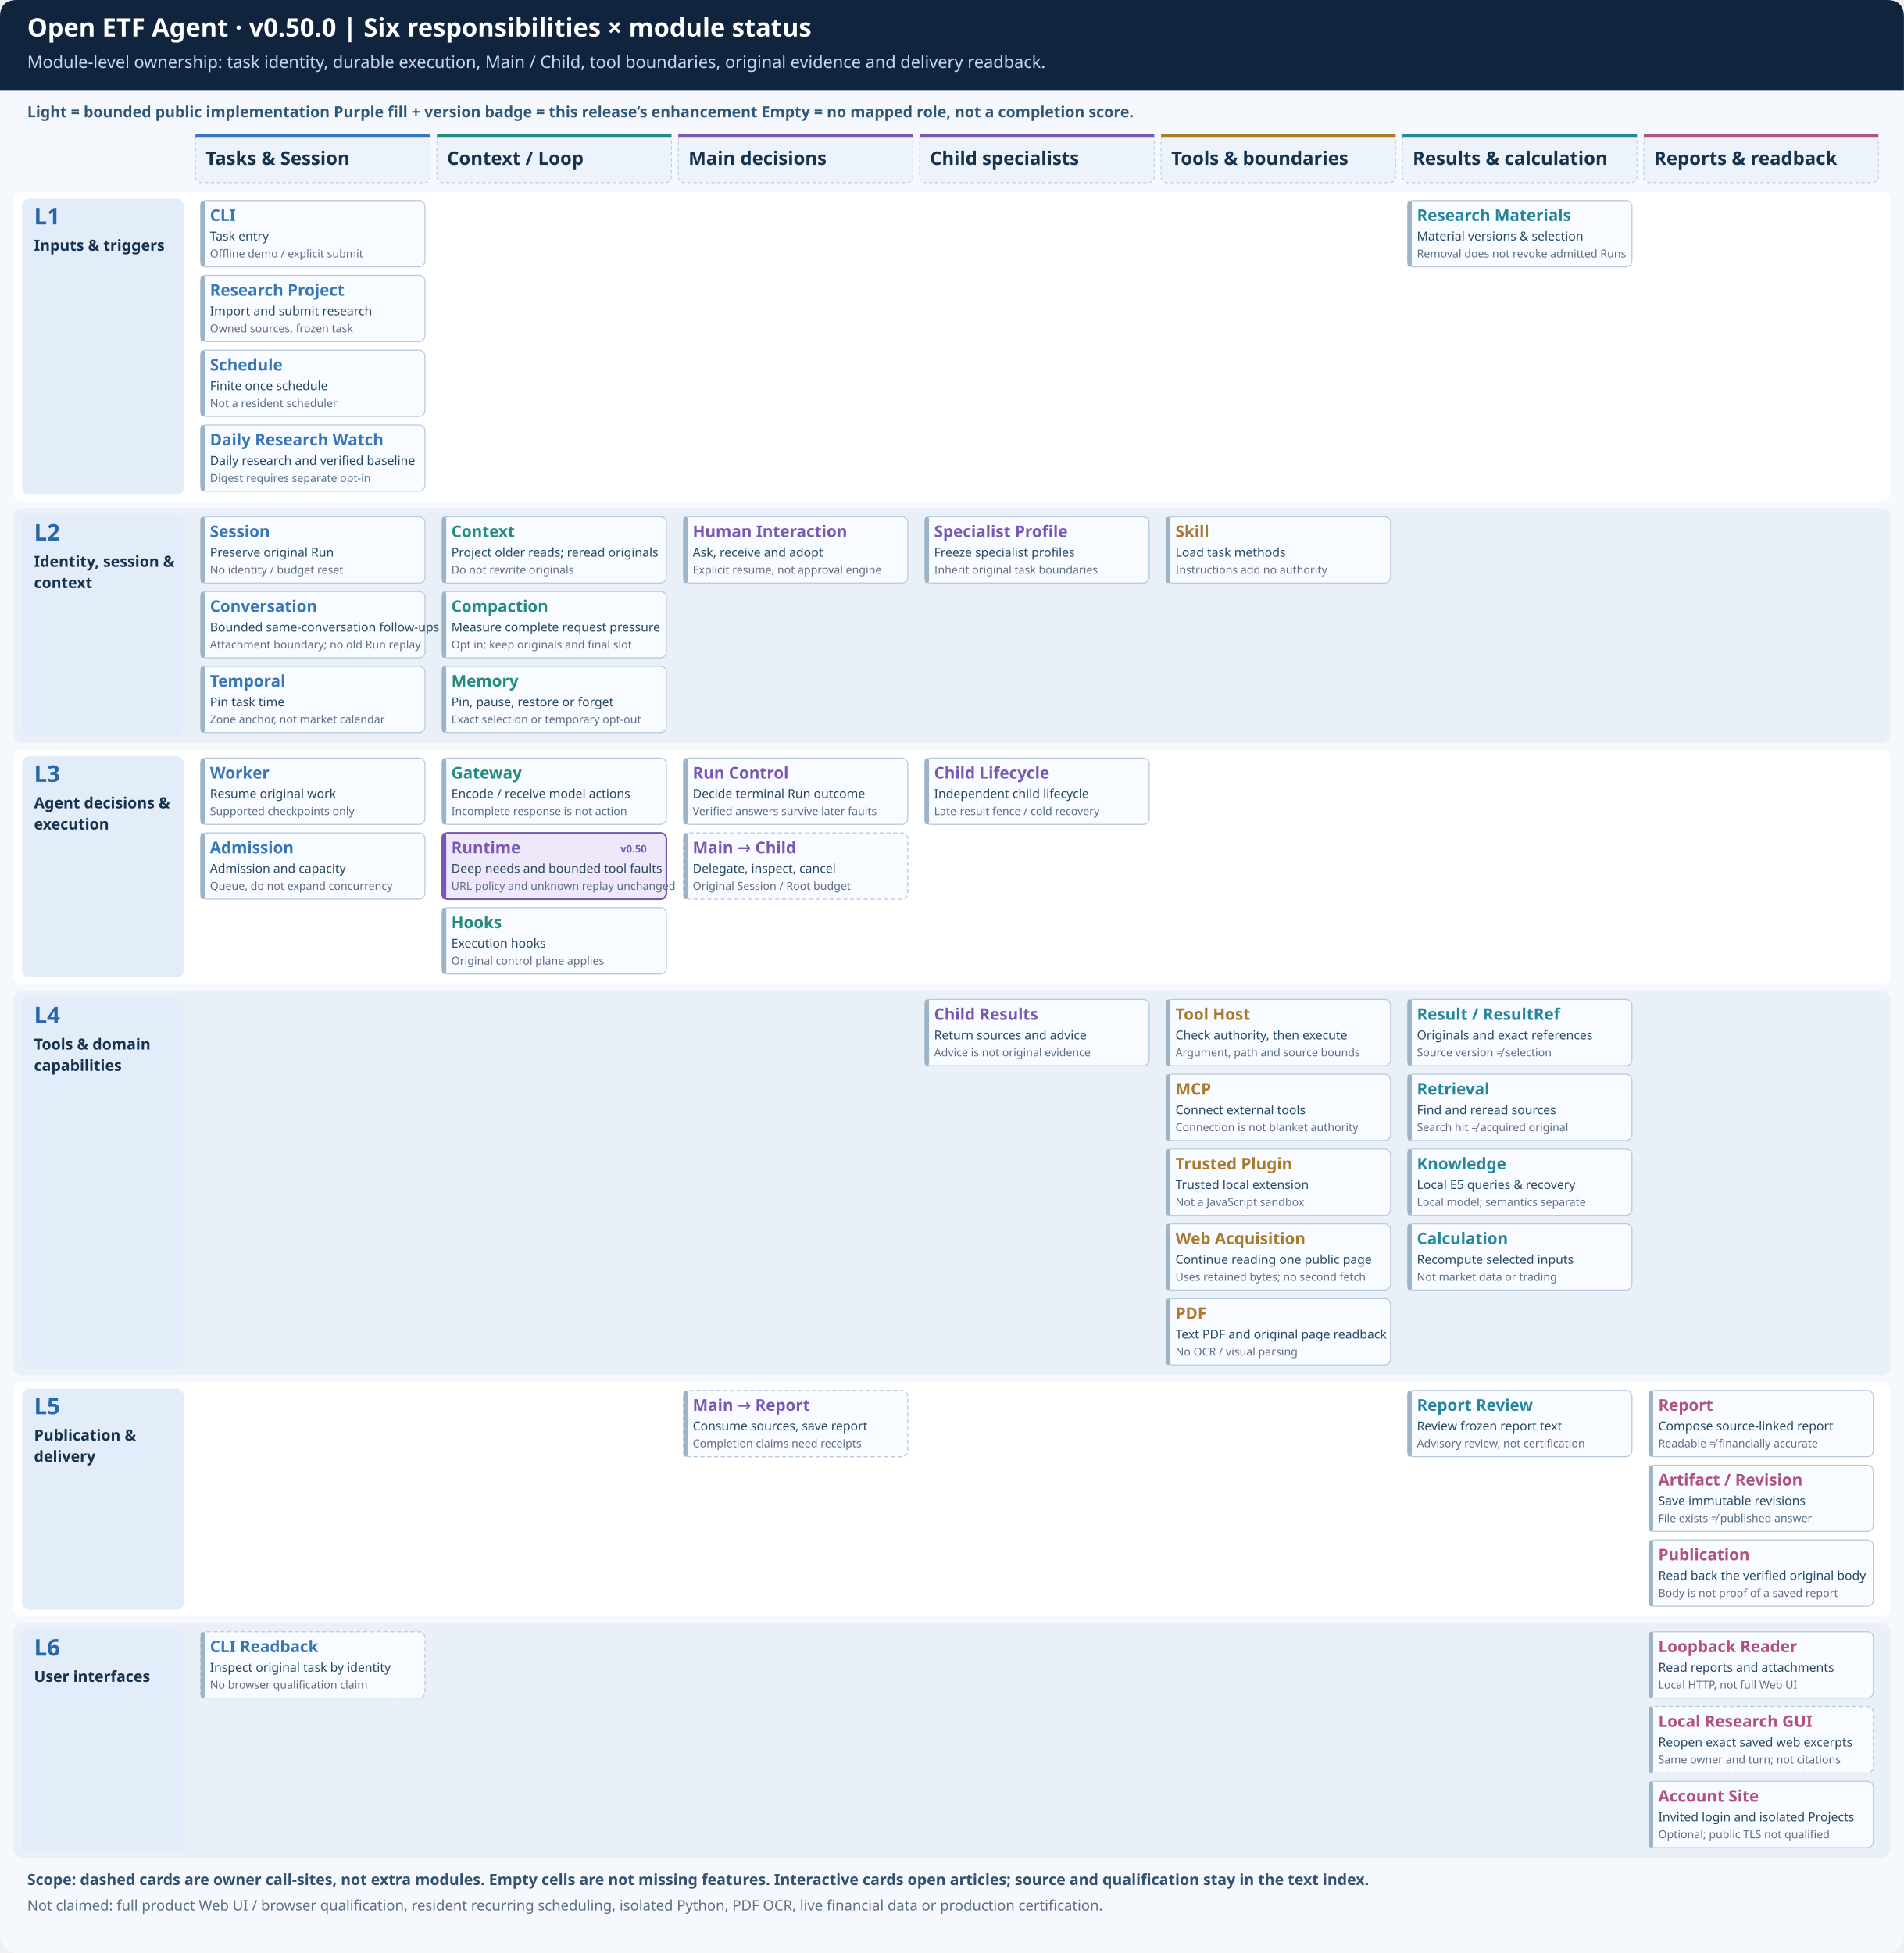
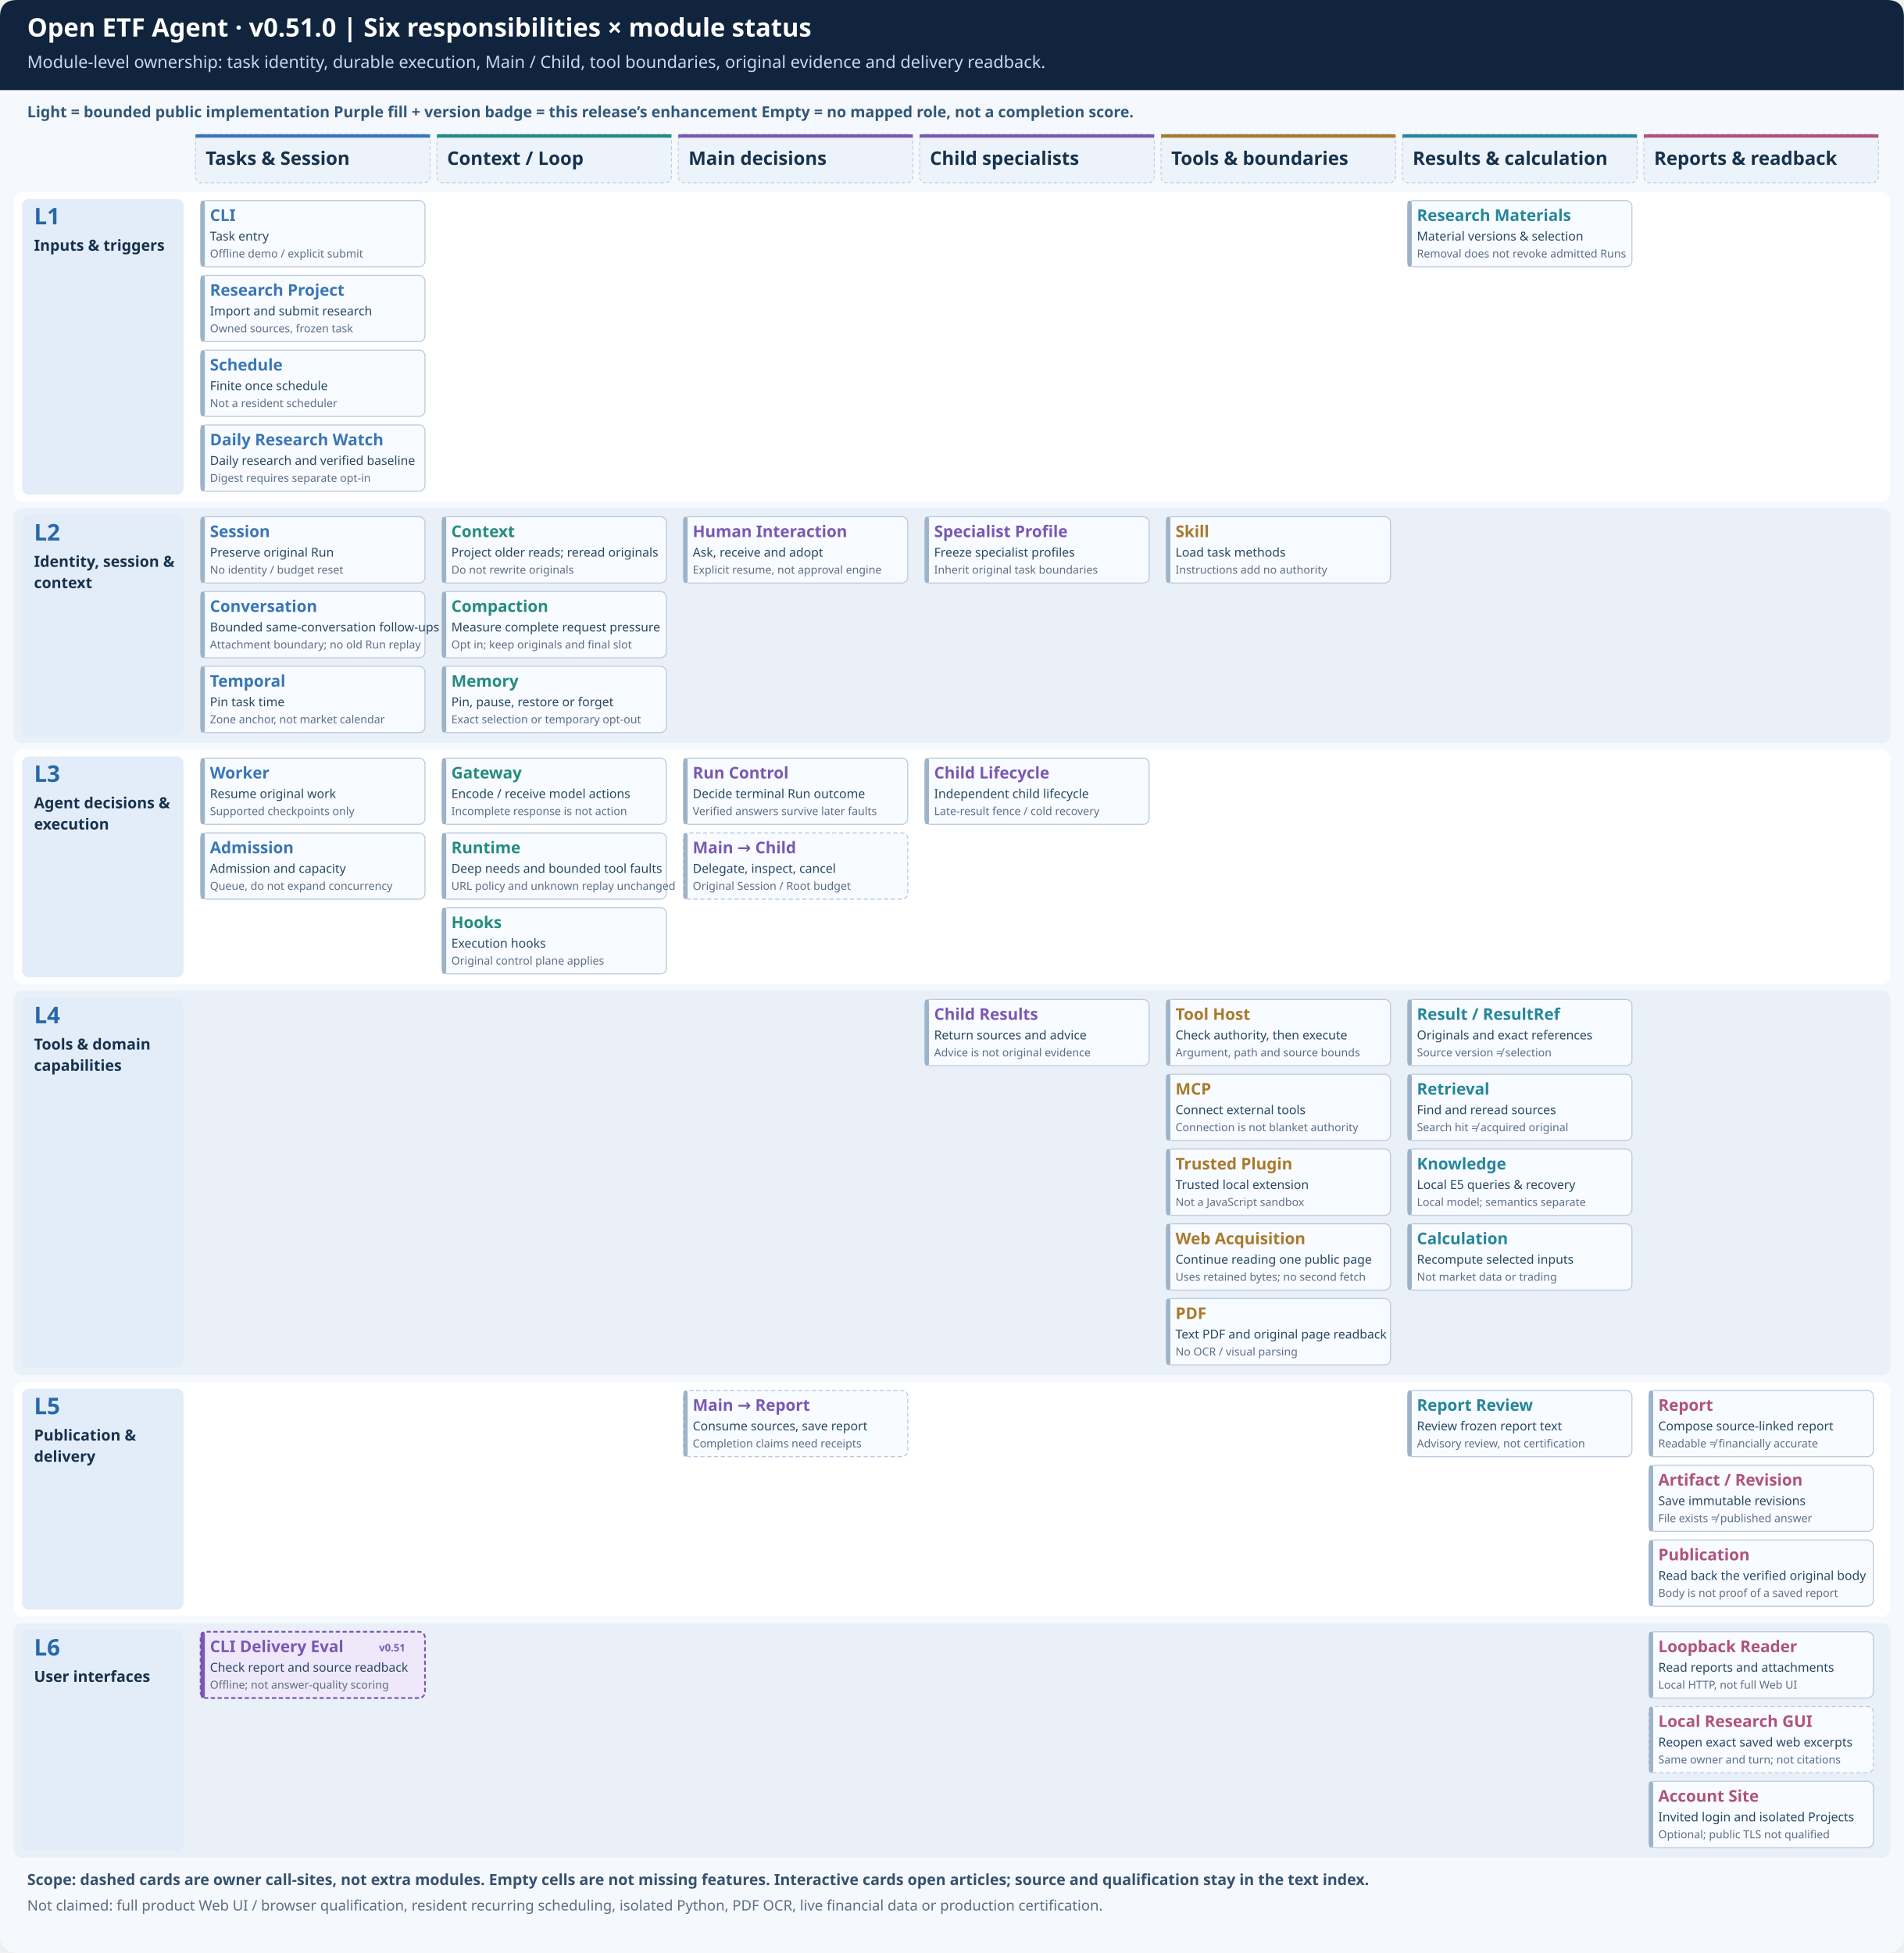
<svg xmlns="http://www.w3.org/2000/svg" width="2240" height="2298" viewBox="0 0 2240 2298" role="img" aria-labelledby="title desc">
  <rect width="2240" height="2298" rx="20" fill="#f5f8fc" />
  <path d="M20 0h2200q20 0 20 20v86H0V20Q0 0 20 0" fill="#10243e" />
  <g font-family="system-ui, sans-serif">
-     <text x="32" y="43" font-size="30" fill="#fff" font-weight="700">Open ETF Agent · v0.50.0 | Six responsibilities × module status</text>
+     <text x="32" y="43" font-size="30" fill="#fff" font-weight="700">Open ETF Agent · v0.51.0 | Six responsibilities × module status</text>
    <text x="32" y="80" font-size="20" fill="#c5d9ed" font-weight="400">Module-level ownership: task identity, durable execution, Main / Child, tool boundaries, original evidence and delivery readback.</text>
    <text x="32" y="138" font-size="18" fill="#315778" font-weight="600">Light = bounded public implementation   Purple fill + version badge = this release’s enhancement   Empty = no mapped role, not a completion score.</text>
    <rect x="230" y="158" width="276" height="57" rx="7" fill="#edf3fa" stroke="#b8cbe0" stroke-dasharray="4 3" />
    <rect x="230" y="158" width="276" height="4" fill="#3976b6" />
    <text x="242" y="194" font-size="22" fill="#17324d" font-weight="700">Tasks &amp; Session</text>
    <rect x="514" y="158" width="276" height="57" rx="7" fill="#edf3fa" stroke="#b8cbe0" stroke-dasharray="4 3" />
    <rect x="514" y="158" width="276" height="4" fill="#258b80" />
    <text x="526" y="194" font-size="22" fill="#17324d" font-weight="700">Context / Loop</text>
    <rect x="798" y="158" width="276" height="57" rx="7" fill="#edf3fa" stroke="#b8cbe0" stroke-dasharray="4 3" />
    <rect x="798" y="158" width="276" height="4" fill="#7958b3" />
    <text x="810" y="194" font-size="22" fill="#17324d" font-weight="700">Main decisions</text>
    <rect x="1082" y="158" width="276" height="57" rx="7" fill="#edf3fa" stroke="#b8cbe0" stroke-dasharray="4 3" />
    <rect x="1082" y="158" width="276" height="4" fill="#7958b3" />
    <text x="1094" y="194" font-size="22" fill="#17324d" font-weight="700">Child specialists</text>
    <rect x="1366" y="158" width="276" height="57" rx="7" fill="#edf3fa" stroke="#b8cbe0" stroke-dasharray="4 3" />
    <rect x="1366" y="158" width="276" height="4" fill="#a9792c" />
    <text x="1378" y="194" font-size="22" fill="#17324d" font-weight="700">Tools &amp; boundaries</text>
    <rect x="1650" y="158" width="276" height="57" rx="7" fill="#edf3fa" stroke="#b8cbe0" stroke-dasharray="4 3" />
    <rect x="1650" y="158" width="276" height="4" fill="#25869a" />
    <text x="1662" y="194" font-size="22" fill="#17324d" font-weight="700">Results &amp; calculation</text>
    <rect x="1934" y="158" width="276" height="57" rx="7" fill="#edf3fa" stroke="#b8cbe0" stroke-dasharray="4 3" />
    <rect x="1934" y="158" width="276" height="4" fill="#b05280" />
    <text x="1946" y="194" font-size="22" fill="#17324d" font-weight="700">Reports &amp; readback</text>
    <rect x="16" y="226" width="2208" height="364" rx="10" fill="#ffffff" />
    <rect x="26" y="234" width="190" height="348" rx="8" fill="#e3edf9" />
    <text x="40" y="264" font-size="27" fill="#2868a9" font-weight="700">L1</text>
    <text x="40" y="295" font-size="18" fill="#17324d" font-weight="700">Inputs &amp; triggers</text>
    <a href="https://hpoenixf.com/eff-agent-article/en/articles/agent-in-15-minutes" target="_blank" rel="noopener noreferrer">
      <rect x="236" y="236" width="264" height="78" rx="7" fill="#f8fbff" stroke="#b9cadb" stroke-width="1.2" />
      <rect x="236" y="236" width="5" height="78" rx="3" fill="#9db3c8" />
      <text x="247" y="260" font-size="19" fill="#3976b6" font-weight="700">CLI</text>
      <text x="247" y="283" font-size="14.5" fill="#284963" font-weight="500">Task entry</text>
      <text x="247" y="303" font-size="13" fill="#5c6f85" font-weight="400">Offline demo / explicit submit</text>
    </a>
    <a href="https://hpoenixf.com/eff-agent-article/en/articles/open-etf-agent-research-project-workshop" target="_blank" rel="noopener noreferrer">
      <rect x="236" y="324" width="264" height="78" rx="7" fill="#f8fbff" stroke="#b9cadb" stroke-width="1.2" />
      <rect x="236" y="324" width="5" height="78" rx="3" fill="#9db3c8" />
      <text x="247" y="348" font-size="19" fill="#3976b6" font-weight="700">Research Project</text>
      <text x="247" y="371" font-size="14.5" fill="#284963" font-weight="500">Import and submit research</text>
      <text x="247" y="391" font-size="13" fill="#5c6f85" font-weight="400">Owned sources, frozen task</text>
    </a>
    <a href="https://hpoenixf.com/eff-agent-article/en/articles/agent-autonomous-scheduled-research" target="_blank" rel="noopener noreferrer">
      <rect x="236" y="412" width="264" height="78" rx="7" fill="#f8fbff" stroke="#b9cadb" stroke-width="1.2" />
      <rect x="236" y="412" width="5" height="78" rx="3" fill="#9db3c8" />
      <text x="247" y="436" font-size="19" fill="#3976b6" font-weight="700">Schedule</text>
      <text x="247" y="459" font-size="14.5" fill="#284963" font-weight="500">Finite once schedule</text>
      <text x="247" y="479" font-size="13" fill="#5c6f85" font-weight="400">Not a resident scheduler</text>
    </a>
    <a href="https://hpoenixf.com/eff-agent-article/en/articles/agent-autonomous-scheduled-research" target="_blank" rel="noopener noreferrer">
      <rect x="236" y="500" width="264" height="78" rx="7" fill="#f8fbff" stroke="#b9cadb" stroke-width="1.2" />
      <rect x="236" y="500" width="5" height="78" rx="3" fill="#9db3c8" />
      <text x="247" y="524" font-size="19" fill="#3976b6" font-weight="700">Daily Research Watch</text>
      <text x="247" y="547" font-size="14.5" fill="#284963" font-weight="500">Daily research and verified baseline</text>
      <text x="247" y="567" font-size="13" fill="#5c6f85" font-weight="400">Digest requires separate opt-in</text>
    </a>
    <a href="https://hpoenixf.com/eff-agent-article/en/articles/agent-research-assets-identity-version-lifecycle" target="_blank" rel="noopener noreferrer">
      <rect x="1656" y="236" width="264" height="78" rx="7" fill="#f8fbff" stroke="#b9cadb" stroke-width="1.2" />
      <rect x="1656" y="236" width="5" height="78" rx="3" fill="#9db3c8" />
      <text x="1667" y="260" font-size="19" fill="#25869a" font-weight="700">Research Materials</text>
      <text x="1667" y="283" font-size="14.5" fill="#284963" font-weight="500">Material versions &amp; selection</text>
      <text x="1667" y="303" font-size="13" fill="#5c6f85" font-weight="400">Removal does not revoke admitted Runs</text>
    </a>
    <rect x="16" y="598" width="2208" height="276" rx="10" fill="#eaf0f8" />
    <rect x="26" y="606" width="190" height="260" rx="8" fill="#e3edf9" />
    <text x="40" y="636" font-size="27" fill="#2868a9" font-weight="700">L2</text>
    <text x="40" y="667" font-size="18" fill="#17324d" font-weight="700">Identity, session &amp;</text>
    <text x="40" y="692" font-size="18" fill="#17324d" font-weight="700">context</text>
    <a href="https://hpoenixf.com/eff-agent-article/en/articles/agent-task-session-run-worker-schedule" target="_blank" rel="noopener noreferrer">
      <rect x="236" y="608" width="264" height="78" rx="7" fill="#f8fbff" stroke="#b9cadb" stroke-width="1.2" />
      <rect x="236" y="608" width="5" height="78" rx="3" fill="#9db3c8" />
      <text x="247" y="632" font-size="19" fill="#3976b6" font-weight="700">Session</text>
      <text x="247" y="655" font-size="14.5" fill="#284963" font-weight="500">Preserve original Run</text>
      <text x="247" y="675" font-size="13" fill="#5c6f85" font-weight="400">No identity / budget reset</text>
    </a>
    <a href="https://hpoenixf.com/eff-agent-article/en/articles/agent-conversation-admission-task-continuation" target="_blank" rel="noopener noreferrer">
      <rect x="236" y="696" width="264" height="78" rx="7" fill="#f8fbff" stroke="#b9cadb" stroke-width="1.2" />
      <rect x="236" y="696" width="5" height="78" rx="3" fill="#9db3c8" />
      <text x="247" y="720" font-size="19" fill="#3976b6" font-weight="700">Conversation</text>
      <text x="247" y="743" font-size="14.5" fill="#284963" font-weight="500">Bounded same-conversation follow-ups</text>
      <text x="247" y="763" font-size="13" fill="#5c6f85" font-weight="400">Attachment boundary; no old Run replay</text>
    </a>
    <a href="https://hpoenixf.com/eff-agent-article/en/articles/agent-temporal-semantics-market-calendar" target="_blank" rel="noopener noreferrer">
      <rect x="236" y="784" width="264" height="78" rx="7" fill="#f8fbff" stroke="#b9cadb" stroke-width="1.2" />
      <rect x="236" y="784" width="5" height="78" rx="3" fill="#9db3c8" />
      <text x="247" y="808" font-size="19" fill="#3976b6" font-weight="700">Temporal</text>
      <text x="247" y="831" font-size="14.5" fill="#284963" font-weight="500">Pin task time</text>
      <text x="247" y="851" font-size="13" fill="#5c6f85" font-weight="400">Zone anchor, not market calendar</text>
    </a>
    <a href="https://hpoenixf.com/eff-agent-article/en/articles/agent-context-governance-actions" target="_blank" rel="noopener noreferrer">
      <rect x="520" y="608" width="264" height="78" rx="7" fill="#f8fbff" stroke="#b9cadb" stroke-width="1.2" />
      <rect x="520" y="608" width="5" height="78" rx="3" fill="#9db3c8" />
      <text x="531" y="632" font-size="19" fill="#258b80" font-weight="700">Context</text>
      <text x="531" y="655" font-size="14.5" fill="#284963" font-weight="500">Project older reads; reread originals</text>
      <text x="531" y="675" font-size="13" fill="#5c6f85" font-weight="400">Do not rewrite originals</text>
    </a>
    <a href="https://hpoenixf.com/eff-agent-article/en/articles/agent-main-run-context-compaction" target="_blank" rel="noopener noreferrer">
      <rect x="520" y="696" width="264" height="78" rx="7" fill="#f8fbff" stroke="#b9cadb" stroke-width="1.2" />
      <rect x="520" y="696" width="5" height="78" rx="3" fill="#9db3c8" />
      <text x="531" y="720" font-size="19" fill="#258b80" font-weight="700">Compaction</text>
      <text x="531" y="743" font-size="14.5" fill="#284963" font-weight="500">Measure complete request pressure</text>
      <text x="531" y="763" font-size="13" fill="#5c6f85" font-weight="400">Opt in; keep originals and final slot</text>
    </a>
    <a href="https://hpoenixf.com/eff-agent-article/en/articles/026-agent-memory-forget-durable-effects" target="_blank" rel="noopener noreferrer">
      <rect x="520" y="784" width="264" height="78" rx="7" fill="#f8fbff" stroke="#b9cadb" stroke-width="1.2" />
      <rect x="520" y="784" width="5" height="78" rx="3" fill="#9db3c8" />
      <text x="531" y="808" font-size="19" fill="#258b80" font-weight="700">Memory</text>
      <text x="531" y="831" font-size="14.5" fill="#284963" font-weight="500">Pin, pause, restore or forget</text>
      <text x="531" y="851" font-size="13" fill="#5c6f85" font-weight="400">Exact selection or temporary opt-out</text>
    </a>
    <a href="https://hpoenixf.com/eff-agent-article/en/articles/agent-durable-human-interaction-response-adoption" target="_blank" rel="noopener noreferrer">
      <rect x="804" y="608" width="264" height="78" rx="7" fill="#f8fbff" stroke="#b9cadb" stroke-width="1.2" />
      <rect x="804" y="608" width="5" height="78" rx="3" fill="#9db3c8" />
      <text x="815" y="632" font-size="19" fill="#7958b3" font-weight="700">Human Interaction</text>
      <text x="815" y="655" font-size="14.5" fill="#284963" font-weight="500">Ask, receive and adopt</text>
      <text x="815" y="675" font-size="13" fill="#5c6f85" font-weight="400">Explicit resume, not approval engine</text>
    </a>
    <a href="https://hpoenixf.com/eff-agent-article/en/articles/agent-custom-expert-from-prompt-to-recovery" target="_blank" rel="noopener noreferrer">
      <rect x="1088" y="608" width="264" height="78" rx="7" fill="#f8fbff" stroke="#b9cadb" stroke-width="1.2" />
      <rect x="1088" y="608" width="5" height="78" rx="3" fill="#9db3c8" />
      <text x="1099" y="632" font-size="19" fill="#7958b3" font-weight="700">Specialist Profile</text>
      <text x="1099" y="655" font-size="14.5" fill="#284963" font-weight="500">Freeze specialist profiles</text>
      <text x="1099" y="675" font-size="13" fill="#5c6f85" font-weight="400">Inherit original task boundaries</text>
    </a>
    <a href="https://hpoenixf.com/eff-agent-article/en/articles/agent-skill-from-markdown-to-callable-research" target="_blank" rel="noopener noreferrer">
      <rect x="1372" y="608" width="264" height="78" rx="7" fill="#f8fbff" stroke="#b9cadb" stroke-width="1.2" />
      <rect x="1372" y="608" width="5" height="78" rx="3" fill="#9db3c8" />
      <text x="1383" y="632" font-size="19" fill="#a9792c" font-weight="700">Skill</text>
      <text x="1383" y="655" font-size="14.5" fill="#284963" font-weight="500">Load task methods</text>
      <text x="1383" y="675" font-size="13" fill="#5c6f85" font-weight="400">Instructions add no authority</text>
    </a>
    <rect x="16" y="882" width="2208" height="276" rx="10" fill="#ffffff" />
    <rect x="26" y="890" width="190" height="260" rx="8" fill="#e3edf9" />
    <text x="40" y="920" font-size="27" fill="#2868a9" font-weight="700">L3</text>
    <text x="40" y="951" font-size="18" fill="#17324d" font-weight="700">Agent decisions &amp;</text>
    <text x="40" y="976" font-size="18" fill="#17324d" font-weight="700">execution</text>
    <a href="https://hpoenixf.com/eff-agent-article/en/articles/open-etf-agent-v010-system-design" target="_blank" rel="noopener noreferrer">
      <rect x="236" y="892" width="264" height="78" rx="7" fill="#f8fbff" stroke="#b9cadb" stroke-width="1.2" />
      <rect x="236" y="892" width="5" height="78" rx="3" fill="#9db3c8" />
      <text x="247" y="916" font-size="19" fill="#3976b6" font-weight="700">Worker</text>
      <text x="247" y="939" font-size="14.5" fill="#284963" font-weight="500">Resume original work</text>
      <text x="247" y="959" font-size="13" fill="#5c6f85" font-weight="400">Supported checkpoints only</text>
    </a>
    <a href="https://hpoenixf.com/eff-agent-article/en/articles/agent-provider-admission-capacity-lease" target="_blank" rel="noopener noreferrer">
      <rect x="236" y="980" width="264" height="78" rx="7" fill="#f8fbff" stroke="#b9cadb" stroke-width="1.2" />
      <rect x="236" y="980" width="5" height="78" rx="3" fill="#9db3c8" />
      <text x="247" y="1004" font-size="19" fill="#3976b6" font-weight="700">Admission</text>
      <text x="247" y="1027" font-size="14.5" fill="#284963" font-weight="500">Admission and capacity</text>
      <text x="247" y="1047" font-size="13" fill="#5c6f85" font-weight="400">Queue, do not expand concurrency</text>
    </a>
    <a href="https://hpoenixf.com/eff-agent-article/en/articles/agent-provider-architecture-and-admission" target="_blank" rel="noopener noreferrer">
      <rect x="520" y="892" width="264" height="78" rx="7" fill="#f8fbff" stroke="#b9cadb" stroke-width="1.2" />
      <rect x="520" y="892" width="5" height="78" rx="3" fill="#9db3c8" />
      <text x="531" y="916" font-size="19" fill="#258b80" font-weight="700">Gateway</text>
      <text x="531" y="939" font-size="14.5" fill="#284963" font-weight="500">Encode / receive model actions</text>
      <text x="531" y="959" font-size="13" fill="#5c6f85" font-weight="400">Incomplete response is not action</text>
    </a>
    <a href="https://hpoenixf.com/eff-agent-article/en/articles/etf-agent-model-harness-research-loop" target="_blank" rel="noopener noreferrer">
-       <rect x="520" y="980" width="264" height="78" rx="7" fill="#eee8fa" stroke="#7958b3" stroke-width="2" />
-       <rect x="520" y="980" width="5" height="78" rx="3" fill="#7958b3" />
-       <text x="531" y="1004" font-size="19" fill="#7958b3" font-weight="700">Runtime</text>
+       <rect x="520" y="980" width="264" height="78" rx="7" fill="#f8fbff" stroke="#b9cadb" stroke-width="1.2" />
+       <rect x="520" y="980" width="5" height="78" rx="3" fill="#9db3c8" />
+       <text x="531" y="1004" font-size="19" fill="#258b80" font-weight="700">Runtime</text>
      <text x="531" y="1027" font-size="14.5" fill="#284963" font-weight="500">Deep needs and bounded tool faults</text>
      <text x="531" y="1047" font-size="13" fill="#5c6f85" font-weight="400">URL policy and unknown replay unchanged</text>
-       <text x="730" y="1003" font-size="12" fill="#7958b3" font-weight="700">v0.50</text>
    </a>
    <a href="https://hpoenixf.com/eff-agent-article/en/articles/agent-multi-ecosystem-hook-execution" target="_blank" rel="noopener noreferrer">
      <rect x="520" y="1068" width="264" height="78" rx="7" fill="#f8fbff" stroke="#b9cadb" stroke-width="1.2" />
      <rect x="520" y="1068" width="5" height="78" rx="3" fill="#9db3c8" />
      <text x="531" y="1092" font-size="19" fill="#258b80" font-weight="700">Hooks</text>
      <text x="531" y="1115" font-size="14.5" fill="#284963" font-weight="500">Execution hooks</text>
      <text x="531" y="1135" font-size="13" fill="#5c6f85" font-weight="400">Original control plane applies</text>
    </a>
    <a href="https://hpoenixf.com/eff-agent-article/en/articles/agent-veto-authority-and-run-termination" target="_blank" rel="noopener noreferrer">
      <rect x="804" y="892" width="264" height="78" rx="7" fill="#f8fbff" stroke="#b9cadb" stroke-width="1.2" />
      <rect x="804" y="892" width="5" height="78" rx="3" fill="#9db3c8" />
      <text x="815" y="916" font-size="19" fill="#7958b3" font-weight="700">Run Control</text>
      <text x="815" y="939" font-size="14.5" fill="#284963" font-weight="500">Decide terminal Run outcome</text>
      <text x="815" y="959" font-size="13" fill="#5c6f85" font-weight="400">Verified answers survive later faults</text>
    </a>
    <a href="https://hpoenixf.com/eff-agent-article/en/articles/agent-subagent-context-specialization" target="_blank" rel="noopener noreferrer">
      <rect x="804" y="980" width="264" height="78" rx="7" fill="#f8fbff" stroke="#b9cadb" stroke-width="1.2" stroke-dasharray="5 3" />
      <rect x="804" y="980" width="5" height="78" rx="3" fill="#9db3c8" />
      <text x="815" y="1004" font-size="19" fill="#7958b3" font-weight="700">Main → Child</text>
      <text x="815" y="1027" font-size="14.5" fill="#284963" font-weight="500">Delegate, inspect, cancel</text>
      <text x="815" y="1047" font-size="13" fill="#5c6f85" font-weight="400">Original Session / Root budget</text>
    </a>
    <a href="https://hpoenixf.com/eff-agent-article/en/articles/agent-subagent-context-specialization" target="_blank" rel="noopener noreferrer">
      <rect x="1088" y="892" width="264" height="78" rx="7" fill="#f8fbff" stroke="#b9cadb" stroke-width="1.2" />
      <rect x="1088" y="892" width="5" height="78" rx="3" fill="#9db3c8" />
      <text x="1099" y="916" font-size="19" fill="#7958b3" font-weight="700">Child Lifecycle</text>
      <text x="1099" y="939" font-size="14.5" fill="#284963" font-weight="500">Independent child lifecycle</text>
      <text x="1099" y="959" font-size="13" fill="#5c6f85" font-weight="400">Late-result fence / cold recovery</text>
    </a>
    <rect x="16" y="1166" width="2208" height="452" rx="10" fill="#eaf0f8" />
    <rect x="26" y="1174" width="190" height="436" rx="8" fill="#e3edf9" />
    <text x="40" y="1204" font-size="27" fill="#2868a9" font-weight="700">L4</text>
    <text x="40" y="1235" font-size="18" fill="#17324d" font-weight="700">Tools &amp; domain</text>
    <text x="40" y="1260" font-size="18" fill="#17324d" font-weight="700">capabilities</text>
    <a href="https://hpoenixf.com/eff-agent-article/en/articles/agent-subagent-contribution-evidence" target="_blank" rel="noopener noreferrer">
      <rect x="1088" y="1176" width="264" height="78" rx="7" fill="#f8fbff" stroke="#b9cadb" stroke-width="1.2" />
      <rect x="1088" y="1176" width="5" height="78" rx="3" fill="#9db3c8" />
      <text x="1099" y="1200" font-size="19" fill="#7958b3" font-weight="700">Child Results</text>
      <text x="1099" y="1223" font-size="14.5" fill="#284963" font-weight="500">Return sources and advice</text>
      <text x="1099" y="1243" font-size="13" fill="#5c6f85" font-weight="400">Advice is not original evidence</text>
    </a>
    <a href="https://hpoenixf.com/eff-agent-article/en/articles/agent-tool-lifecycle-and-model-input" target="_blank" rel="noopener noreferrer">
      <rect x="1372" y="1176" width="264" height="78" rx="7" fill="#f8fbff" stroke="#b9cadb" stroke-width="1.2" />
      <rect x="1372" y="1176" width="5" height="78" rx="3" fill="#9db3c8" />
      <text x="1383" y="1200" font-size="19" fill="#a9792c" font-weight="700">Tool Host</text>
      <text x="1383" y="1223" font-size="14.5" fill="#284963" font-weight="500">Check authority, then execute</text>
      <text x="1383" y="1243" font-size="13" fill="#5c6f85" font-weight="400">Argument, path and source bounds</text>
    </a>
    <a href="https://hpoenixf.com/eff-agent-article/en/articles/mcp-host-from-discovery-to-consumption" target="_blank" rel="noopener noreferrer">
      <rect x="1372" y="1264" width="264" height="78" rx="7" fill="#f8fbff" stroke="#b9cadb" stroke-width="1.2" />
      <rect x="1372" y="1264" width="5" height="78" rx="3" fill="#9db3c8" />
      <text x="1383" y="1288" font-size="19" fill="#a9792c" font-weight="700">MCP</text>
      <text x="1383" y="1311" font-size="14.5" fill="#284963" font-weight="500">Connect external tools</text>
      <text x="1383" y="1331" font-size="13" fill="#5c6f85" font-weight="400">Connection is not blanket authority</text>
    </a>
    <a href="https://hpoenixf.com/eff-agent-article/en/articles/020-agent-extension-host-smartphone" target="_blank" rel="noopener noreferrer">
      <rect x="1372" y="1352" width="264" height="78" rx="7" fill="#f8fbff" stroke="#b9cadb" stroke-width="1.2" />
      <rect x="1372" y="1352" width="5" height="78" rx="3" fill="#9db3c8" />
      <text x="1383" y="1376" font-size="19" fill="#a9792c" font-weight="700">Trusted Plugin</text>
      <text x="1383" y="1399" font-size="14.5" fill="#284963" font-weight="500">Trusted local extension</text>
      <text x="1383" y="1419" font-size="13" fill="#5c6f85" font-weight="400">Not a JavaScript sandbox</text>
    </a>
    <a href="https://hpoenixf.com/eff-agent-article/en/articles/021-agent-web-research-from-search-to-deep-reading" target="_blank" rel="noopener noreferrer">
      <rect x="1372" y="1440" width="264" height="78" rx="7" fill="#f8fbff" stroke="#b9cadb" stroke-width="1.2" />
      <rect x="1372" y="1440" width="5" height="78" rx="3" fill="#9db3c8" />
      <text x="1383" y="1464" font-size="19" fill="#a9792c" font-weight="700">Web Acquisition</text>
      <text x="1383" y="1487" font-size="14.5" fill="#284963" font-weight="500">Continue reading one public page</text>
      <text x="1383" y="1507" font-size="13" fill="#5c6f85" font-weight="400">Uses retained bytes; no second fetch</text>
    </a>
    <a href="https://hpoenixf.com/eff-agent-article/en/articles/024-agent-pdf-from-text-to-evidence" target="_blank" rel="noopener noreferrer">
      <rect x="1372" y="1528" width="264" height="78" rx="7" fill="#f8fbff" stroke="#b9cadb" stroke-width="1.2" />
      <rect x="1372" y="1528" width="5" height="78" rx="3" fill="#9db3c8" />
      <text x="1383" y="1552" font-size="19" fill="#a9792c" font-weight="700">PDF</text>
      <text x="1383" y="1575" font-size="14.5" fill="#284963" font-weight="500">Text PDF and original page readback</text>
      <text x="1383" y="1595" font-size="13" fill="#5c6f85" font-weight="400">No OCR / visual parsing</text>
    </a>
    <a href="https://hpoenixf.com/eff-agent-article/en/articles/tool-results-outside-model-context" target="_blank" rel="noopener noreferrer">
      <rect x="1656" y="1176" width="264" height="78" rx="7" fill="#f8fbff" stroke="#b9cadb" stroke-width="1.2" />
      <rect x="1656" y="1176" width="5" height="78" rx="3" fill="#9db3c8" />
      <text x="1667" y="1200" font-size="19" fill="#25869a" font-weight="700">Result / ResultRef</text>
      <text x="1667" y="1223" font-size="14.5" fill="#284963" font-weight="500">Originals and exact references</text>
      <text x="1667" y="1243" font-size="13" fill="#5c6f85" font-weight="400">Source version ≠ selection</text>
    </a>
    <a href="https://hpoenixf.com/eff-agent-article/en/articles/agent-knowledge-retrieval-end-to-end" target="_blank" rel="noopener noreferrer">
      <rect x="1656" y="1264" width="264" height="78" rx="7" fill="#f8fbff" stroke="#b9cadb" stroke-width="1.2" />
      <rect x="1656" y="1264" width="5" height="78" rx="3" fill="#9db3c8" />
      <text x="1667" y="1288" font-size="19" fill="#25869a" font-weight="700">Retrieval</text>
      <text x="1667" y="1311" font-size="14.5" fill="#284963" font-weight="500">Find and reread sources</text>
      <text x="1667" y="1331" font-size="13" fill="#5c6f85" font-weight="400">Search hit ≠ acquired original</text>
    </a>
    <a href="https://hpoenixf.com/eff-agent-article/en/articles/agent-knowledge-retrieval-end-to-end" target="_blank" rel="noopener noreferrer">
      <rect x="1656" y="1352" width="264" height="78" rx="7" fill="#f8fbff" stroke="#b9cadb" stroke-width="1.2" />
      <rect x="1656" y="1352" width="5" height="78" rx="3" fill="#9db3c8" />
      <text x="1667" y="1376" font-size="19" fill="#25869a" font-weight="700">Knowledge</text>
      <text x="1667" y="1399" font-size="14.5" fill="#284963" font-weight="500">Local E5 queries &amp; recovery</text>
      <text x="1667" y="1419" font-size="13" fill="#5c6f85" font-weight="400">Local model; semantics separate</text>
    </a>
    <a href="https://hpoenixf.com/eff-agent-article/en/articles/open-etf-agent-v010-system-design" target="_blank" rel="noopener noreferrer">
      <rect x="1656" y="1440" width="264" height="78" rx="7" fill="#f8fbff" stroke="#b9cadb" stroke-width="1.2" />
      <rect x="1656" y="1440" width="5" height="78" rx="3" fill="#9db3c8" />
      <text x="1667" y="1464" font-size="19" fill="#25869a" font-weight="700">Calculation</text>
      <text x="1667" y="1487" font-size="14.5" fill="#284963" font-weight="500">Recompute selected inputs</text>
      <text x="1667" y="1507" font-size="13" fill="#5c6f85" font-weight="400">Not market data or trading</text>
    </a>
    <rect x="16" y="1626" width="2208" height="276" rx="10" fill="#ffffff" />
    <rect x="26" y="1634" width="190" height="260" rx="8" fill="#e3edf9" />
    <text x="40" y="1664" font-size="27" fill="#2868a9" font-weight="700">L5</text>
    <text x="40" y="1695" font-size="18" fill="#17324d" font-weight="700">Publication &amp;</text>
    <text x="40" y="1720" font-size="18" fill="#17324d" font-weight="700">delivery</text>
    <a href="https://hpoenixf.com/eff-agent-article/en/articles/open-etf-agent-v01-first-readable-report" target="_blank" rel="noopener noreferrer">
      <rect x="804" y="1636" width="264" height="78" rx="7" fill="#f8fbff" stroke="#b9cadb" stroke-width="1.2" stroke-dasharray="5 3" />
      <rect x="804" y="1636" width="5" height="78" rx="3" fill="#9db3c8" />
      <text x="815" y="1660" font-size="19" fill="#7958b3" font-weight="700">Main → Report</text>
      <text x="815" y="1683" font-size="14.5" fill="#284963" font-weight="500">Consume sources, save report</text>
      <text x="815" y="1703" font-size="13" fill="#5c6f85" font-weight="400">Completion claims need receipts</text>
    </a>
    <a href="https://hpoenixf.com/eff-agent-article/en/articles/open-etf-agent-report-review-workshop" target="_blank" rel="noopener noreferrer">
      <rect x="1656" y="1636" width="264" height="78" rx="7" fill="#f8fbff" stroke="#b9cadb" stroke-width="1.2" />
      <rect x="1656" y="1636" width="5" height="78" rx="3" fill="#9db3c8" />
      <text x="1667" y="1660" font-size="19" fill="#25869a" font-weight="700">Report Review</text>
      <text x="1667" y="1683" font-size="14.5" fill="#284963" font-weight="500">Review frozen report text</text>
      <text x="1667" y="1703" font-size="13" fill="#5c6f85" font-weight="400">Advisory review, not certification</text>
    </a>
    <a href="https://hpoenixf.com/eff-agent-article/en/articles/open-etf-agent-v01-first-readable-report" target="_blank" rel="noopener noreferrer">
      <rect x="1940" y="1636" width="264" height="78" rx="7" fill="#f8fbff" stroke="#b9cadb" stroke-width="1.2" />
      <rect x="1940" y="1636" width="5" height="78" rx="3" fill="#9db3c8" />
      <text x="1951" y="1660" font-size="19" fill="#b05280" font-weight="700">Report</text>
      <text x="1951" y="1683" font-size="14.5" fill="#284963" font-weight="500">Compose source-linked report</text>
      <text x="1951" y="1703" font-size="13" fill="#5c6f85" font-weight="400">Readable ≠ financially accurate</text>
    </a>
    <a href="https://hpoenixf.com/eff-agent-article/en/articles/agent-artifact-version-access-sharing" target="_blank" rel="noopener noreferrer">
      <rect x="1940" y="1724" width="264" height="78" rx="7" fill="#f8fbff" stroke="#b9cadb" stroke-width="1.2" />
      <rect x="1940" y="1724" width="5" height="78" rx="3" fill="#9db3c8" />
      <text x="1951" y="1748" font-size="19" fill="#b05280" font-weight="700">Artifact / Revision</text>
      <text x="1951" y="1771" font-size="14.5" fill="#284963" font-weight="500">Save immutable revisions</text>
      <text x="1951" y="1791" font-size="13" fill="#5c6f85" font-weight="400">File exists ≠ published answer</text>
    </a>
    <a href="https://hpoenixf.com/eff-agent-article/en/articles/019-agent-answer-publication" target="_blank" rel="noopener noreferrer">
      <rect x="1940" y="1812" width="264" height="78" rx="7" fill="#f8fbff" stroke="#b9cadb" stroke-width="1.2" />
      <rect x="1940" y="1812" width="5" height="78" rx="3" fill="#9db3c8" />
      <text x="1951" y="1836" font-size="19" fill="#b05280" font-weight="700">Publication</text>
      <text x="1951" y="1859" font-size="14.5" fill="#284963" font-weight="500">Read back the verified original body</text>
      <text x="1951" y="1879" font-size="13" fill="#5c6f85" font-weight="400">Body is not proof of a saved report</text>
    </a>
    <rect x="16" y="1910" width="2208" height="276" rx="10" fill="#eaf0f8" />
    <rect x="26" y="1918" width="190" height="260" rx="8" fill="#e3edf9" />
    <text x="40" y="1948" font-size="27" fill="#2868a9" font-weight="700">L6</text>
    <text x="40" y="1979" font-size="18" fill="#17324d" font-weight="700">User interfaces</text>
    <a href="https://hpoenixf.com/eff-agent-article/en/articles/open-etf-agent-v01-first-readable-report" target="_blank" rel="noopener noreferrer">
-       <rect x="236" y="1920" width="264" height="78" rx="7" fill="#f8fbff" stroke="#b9cadb" stroke-width="1.2" stroke-dasharray="5 3" />
-       <rect x="236" y="1920" width="5" height="78" rx="3" fill="#9db3c8" />
-       <text x="247" y="1944" font-size="19" fill="#3976b6" font-weight="700">CLI Readback</text>
-       <text x="247" y="1967" font-size="14.5" fill="#284963" font-weight="500">Inspect original task by identity</text>
-       <text x="247" y="1987" font-size="13" fill="#5c6f85" font-weight="400">No browser qualification claim</text>
+       <rect x="236" y="1920" width="264" height="78" rx="7" fill="#eee8fa" stroke="#7958b3" stroke-width="2" stroke-dasharray="5 3" />
+       <rect x="236" y="1920" width="5" height="78" rx="3" fill="#7958b3" />
+       <text x="247" y="1944" font-size="19" fill="#7958b3" font-weight="700">CLI Delivery Eval</text>
+       <text x="247" y="1967" font-size="14.5" fill="#284963" font-weight="500">Check report and source readback</text>
+       <text x="247" y="1987" font-size="13" fill="#5c6f85" font-weight="400">Offline; not answer-quality scoring</text>
+       <text x="446" y="1943" font-size="12" fill="#7958b3" font-weight="700">v0.51</text>
    </a>
    <a href="https://hpoenixf.com/eff-agent-article/en/articles/open-etf-agent-v010-system-design" target="_blank" rel="noopener noreferrer">
      <rect x="1940" y="1920" width="264" height="78" rx="7" fill="#f8fbff" stroke="#b9cadb" stroke-width="1.2" />
      <rect x="1940" y="1920" width="5" height="78" rx="3" fill="#9db3c8" />
      <text x="1951" y="1944" font-size="19" fill="#b05280" font-weight="700">Loopback Reader</text>
      <text x="1951" y="1967" font-size="14.5" fill="#284963" font-weight="500">Read reports and attachments</text>
      <text x="1951" y="1987" font-size="13" fill="#5c6f85" font-weight="400">Local HTTP, not full Web UI</text>
    </a>
    <a href="https://hpoenixf.com/eff-agent-article/en/articles/agent-conversation-admission-task-continuation" target="_blank" rel="noopener noreferrer">
      <rect x="1940" y="2008" width="264" height="78" rx="7" fill="#f8fbff" stroke="#b9cadb" stroke-width="1.2" stroke-dasharray="5 3" />
      <rect x="1940" y="2008" width="5" height="78" rx="3" fill="#9db3c8" />
      <text x="1951" y="2032" font-size="19" fill="#b05280" font-weight="700">Local Research GUI</text>
      <text x="1951" y="2055" font-size="14.5" fill="#284963" font-weight="500">Reopen exact saved web excerpts</text>
      <text x="1951" y="2075" font-size="13" fill="#5c6f85" font-weight="400">Same owner and turn; not citations</text>
    </a>
    <a href="https://hpoenixf.com/eff-agent-article/en/articles/open-etf-agent-v010-system-design" target="_blank" rel="noopener noreferrer">
      <rect x="1940" y="2096" width="264" height="78" rx="7" fill="#f8fbff" stroke="#b9cadb" stroke-width="1.2" />
      <rect x="1940" y="2096" width="5" height="78" rx="3" fill="#9db3c8" />
      <text x="1951" y="2120" font-size="19" fill="#b05280" font-weight="700">Account Site</text>
      <text x="1951" y="2143" font-size="14.5" fill="#284963" font-weight="500">Invited login and isolated Projects</text>
      <text x="1951" y="2163" font-size="13" fill="#5c6f85" font-weight="400">Optional; public TLS not qualified</text>
    </a>
    <text x="32" y="2218" font-size="18" fill="#35516e" font-weight="600">Scope: dashed cards are owner call-sites, not extra modules. Empty cells are not missing features. Interactive cards open articles; source and qualification stay in the text index.</text>
    <text x="32" y="2248" font-size="17" fill="#5c6f85" font-weight="400">Not claimed: full product Web UI / browser qualification, resident recurring scheduling, isolated Python, PDF OCR, live financial data or production certification.</text>
  </g>
</svg>
